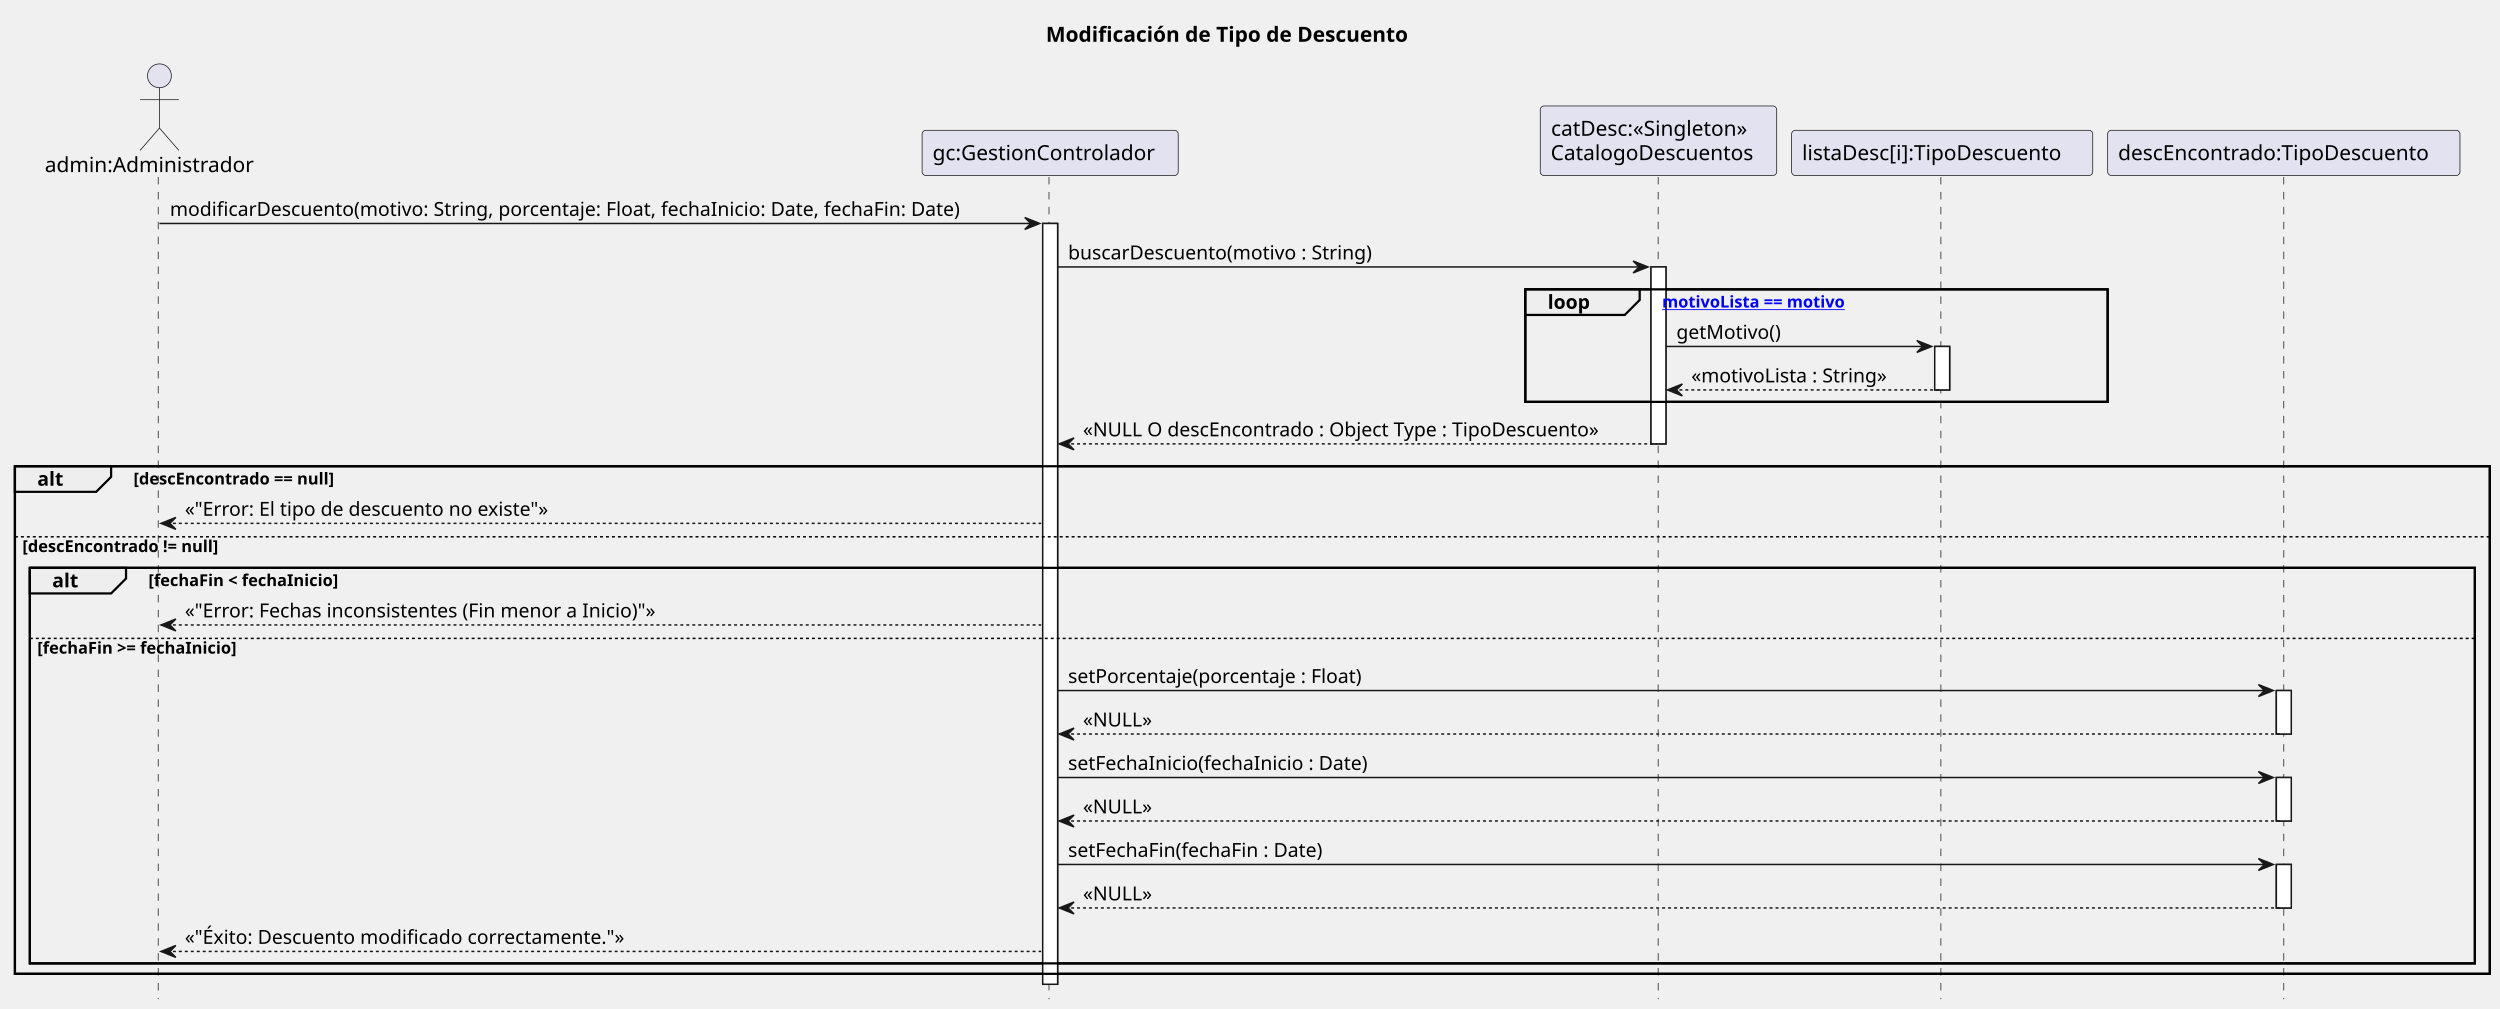
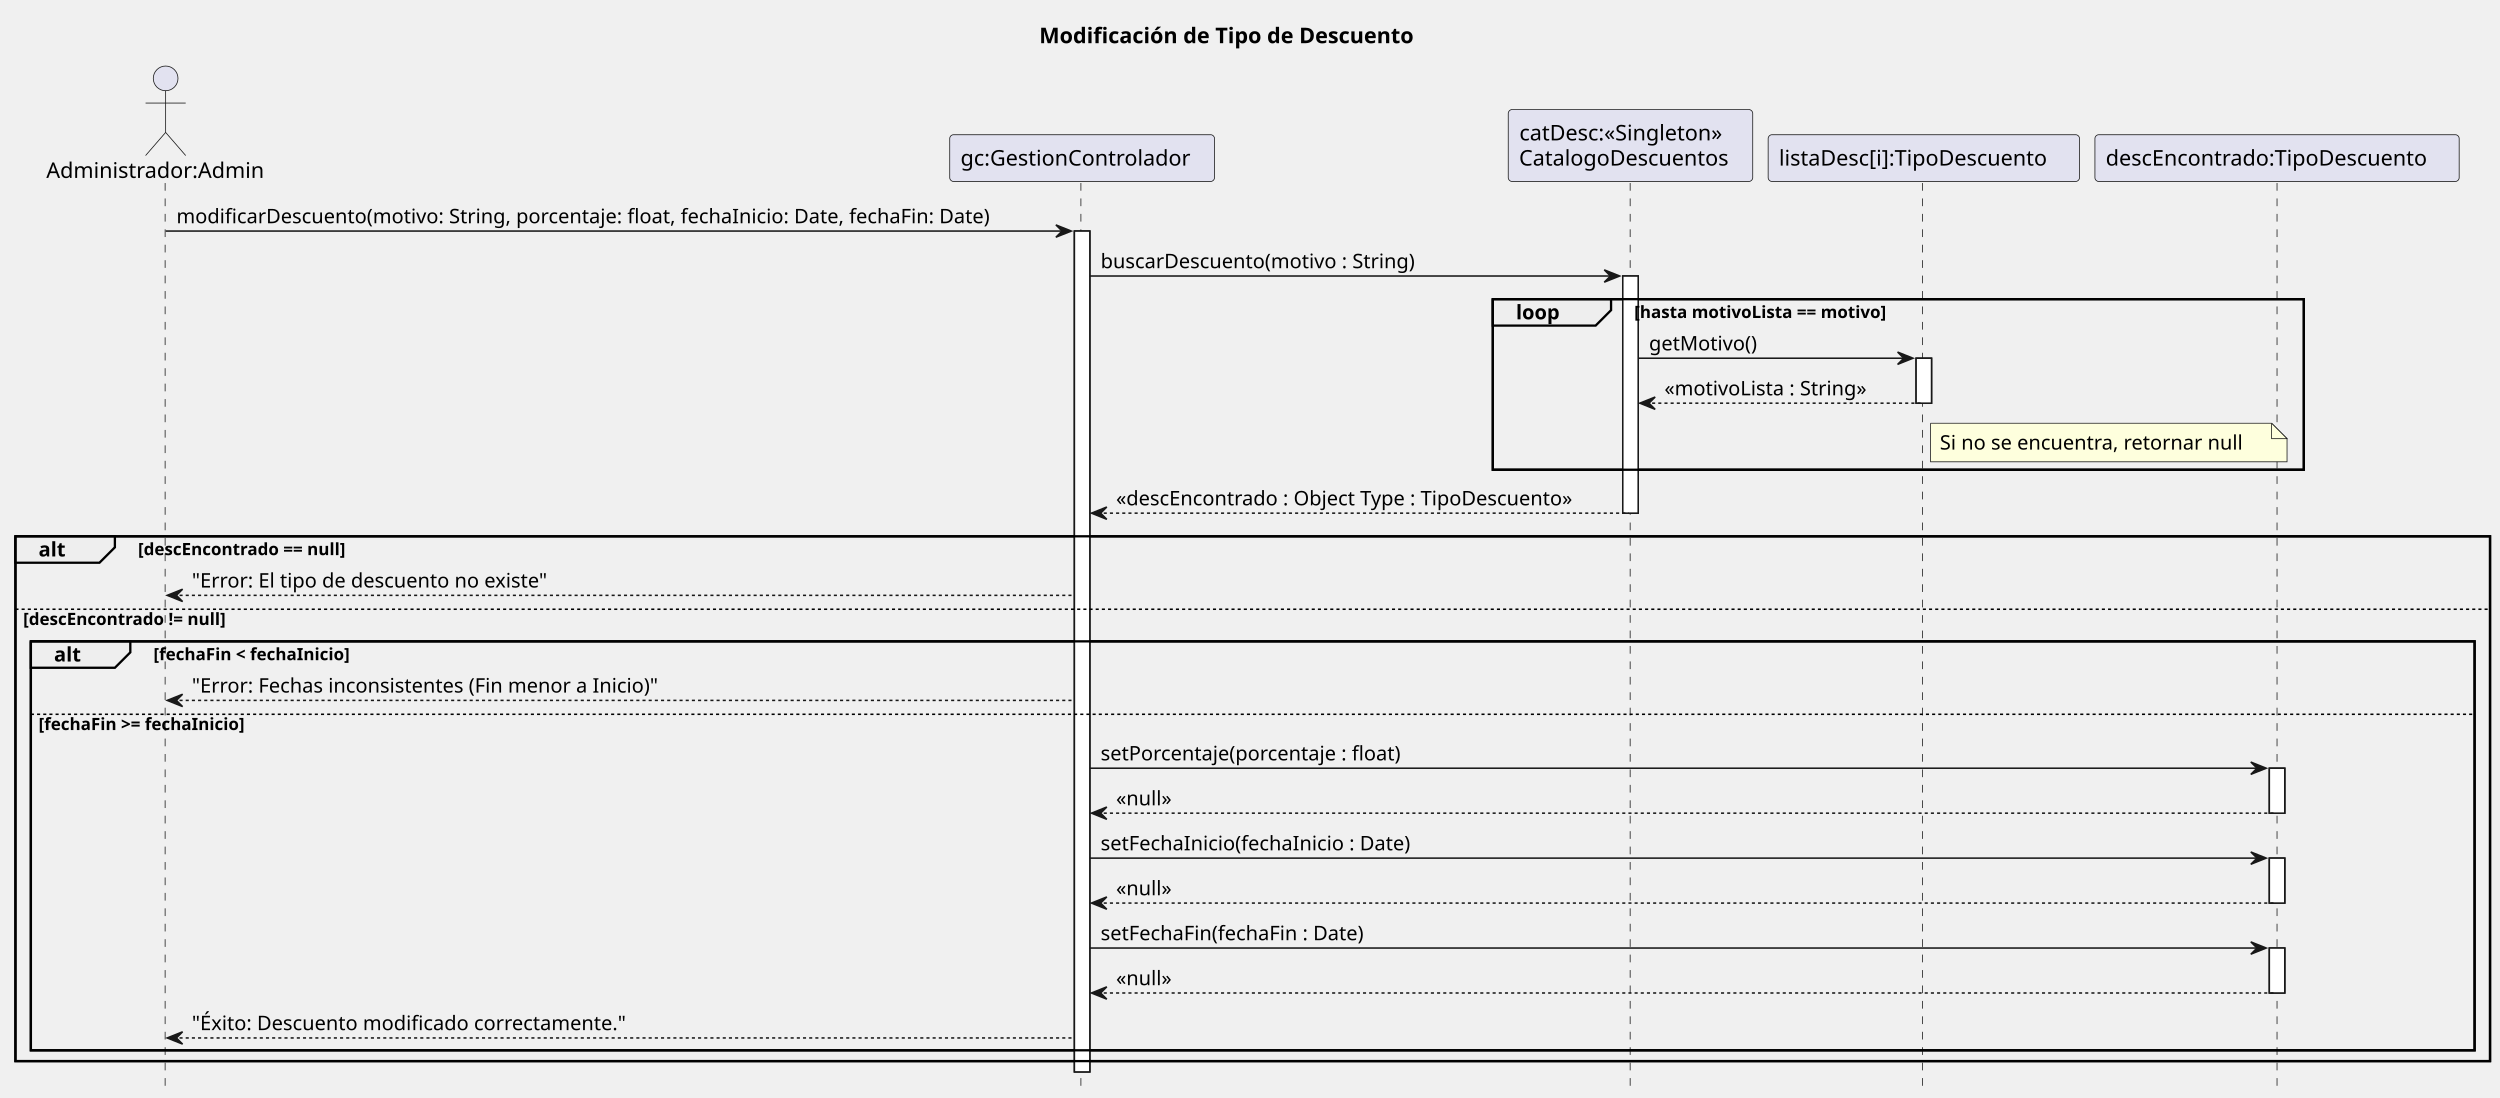
- <svg xmlns="http://www.w3.org/2000/svg" xmlns:xlink="http://www.w3.org/1999/xlink" contentStyleType="text/css" data-diagram-type="SEQUENCE" height="676px" preserveAspectRatio="none" style="width:1675px;height:676px;background:#FFFFFF;" version="1.1" viewBox="0 0 1675 676" width="1675px" zoomAndPan="magnify">
+ <svg xmlns="http://www.w3.org/2000/svg" contentStyleType="text/css" data-diagram-type="SEQUENCE" height="711px" preserveAspectRatio="none" style="width:1620px;height:711px;background:#FFFFFF;" version="1.1" viewBox="0 0 1620 711" width="1620px" zoomAndPan="magnify">
  <defs />
  <g>
-     <text fill="#000000" font-family="sans-serif" font-size="14" font-weight="bold" lengthAdjust="spacing" textLength="275.693" x="700.738" y="27.995">Modificación de Tipo de Descuento</text>
+     <text fill="#000000" font-family="sans-serif" font-size="14" font-weight="bold" lengthAdjust="spacing" textLength="275.693" x="673.426" y="27.995">Modificación de Tipo de Descuento</text>
    <g>
-       <rect fill="#FFFFFF" height="509.734" style="stroke:#181818;stroke-width:1;" width="10" x="698.612" y="149.727" />
+       <rect fill="#FFFFFF" height="544.867" style="stroke:#181818;stroke-width:1;" width="10" x="696.21" y="149.727" />
    </g>
    <g>
-       <rect fill="#FFFFFF" height="118.531" style="stroke:#181818;stroke-width:1;" width="10" x="1106.178" y="178.859" />
+       <rect fill="#FFFFFF" height="153.664" style="stroke:#181818;stroke-width:1;" width="10" x="1051.554" y="178.859" />
    </g>
    <g>
-       <rect fill="#FFFFFF" height="29.133" style="stroke:#181818;stroke-width:1;" width="10" x="1296.264" y="232.125" />
+       <rect fill="#FFFFFF" height="29.133" style="stroke:#181818;stroke-width:1;" width="10" x="1241.64" y="232.125" />
    </g>
    <g>
-       <rect fill="#FFFFFF" height="29.133" style="stroke:#181818;stroke-width:1;" width="10" x="1525.154" y="462.664" />
+       <rect fill="#FFFFFF" height="29.133" style="stroke:#181818;stroke-width:1;" width="10" x="1470.53" y="497.797" />
    </g>
    <g>
-       <rect fill="#FFFFFF" height="29.133" style="stroke:#181818;stroke-width:1;" width="10" x="1525.154" y="520.93" />
+       <rect fill="#FFFFFF" height="29.133" style="stroke:#181818;stroke-width:1;" width="10" x="1470.53" y="556.062" />
    </g>
    <g>
-       <rect fill="#FFFFFF" height="29.133" style="stroke:#181818;stroke-width:1;" width="10" x="1525.154" y="579.195" />
+       <rect fill="#FFFFFF" height="29.133" style="stroke:#181818;stroke-width:1;" width="10" x="1470.53" y="614.328" />
    </g>
-     <rect fill="none" height="75.398" style="stroke:#000000;stroke-width:1.5;" width="390.172" x="1021.967" y="193.859" />
-     <rect fill="none" height="340.07" style="stroke:#000000;stroke-width:1.5;" width="1658.17" x="10" y="312.391" />
-     <rect fill="none" height="265" style="stroke:#000000;stroke-width:1.5;" width="1638.17" x="20" y="380.461" />
+     <rect fill="none" height="110.531" style="stroke:#000000;stroke-width:1.5;" width="525.539" x="967.343" y="193.859" />
+     <rect fill="none" height="340.07" style="stroke:#000000;stroke-width:1.5;" width="1603.546" x="10" y="347.523" />
+     <rect fill="none" height="265" style="stroke:#000000;stroke-width:1.5;" width="1583.546" x="20" y="415.594" />
    <g class="participant-lifeline" data-entity-uid="part1" data-qualified-name="admin" id="part1-lifeline">
      <g>
-         <rect fill="#000000" fill-opacity="0" height="550.867" width="8" x="102.832" y="118.594" />
-         <line style="stroke:#181818;stroke-width:0.5;stroke-dasharray:5,5;" x1="106" x2="106" y1="118.594" y2="669.461" />
+         <rect fill="#000000" fill-opacity="0" height="586" width="8" x="103.331" y="118.594" />
+         <line style="stroke:#181818;stroke-width:0.5;stroke-dasharray:5,5;" x1="107" x2="107" y1="118.594" y2="704.594" />
      </g>
    </g>
    <g class="participant-lifeline" data-entity-uid="part2" data-qualified-name="ctrl" id="part2-lifeline">
      <g>
-         <rect fill="#000000" fill-opacity="0" height="550.867" width="8" x="699.612" y="118.594" />
-         <line style="stroke:#181818;stroke-width:0.5;stroke-dasharray:5,5;" x1="702.825" x2="702.825" y1="118.594" y2="669.461" />
+         <rect fill="#000000" fill-opacity="0" height="586" width="8" x="697.21" y="118.594" />
+         <line style="stroke:#181818;stroke-width:0.5;stroke-dasharray:5,5;" x1="700.423" x2="700.423" y1="118.594" y2="704.594" />
      </g>
    </g>
    <g class="participant-lifeline" data-entity-uid="part3" data-qualified-name="cat" id="part3-lifeline">
      <g>
-         <rect fill="#000000" fill-opacity="0" height="550.867" width="8" x="1107.178" y="118.594" />
-         <line style="stroke:#181818;stroke-width:0.5;stroke-dasharray:5,5;" x1="1110.967" x2="1110.967" y1="118.594" y2="669.461" />
+         <rect fill="#000000" fill-opacity="0" height="586" width="8" x="1052.554" y="118.594" />
+         <line style="stroke:#181818;stroke-width:0.5;stroke-dasharray:5,5;" x1="1056.343" x2="1056.343" y1="118.594" y2="704.594" />
      </g>
    </g>
    <g class="participant-lifeline" data-entity-uid="part4" data-qualified-name="listTD" id="part4-lifeline">
      <g>
-         <rect fill="#000000" fill-opacity="0" height="550.867" width="8" x="1297.264" y="118.594" />
-         <line style="stroke:#181818;stroke-width:0.5;stroke-dasharray:5,5;" x1="1300.39" x2="1300.39" y1="118.594" y2="669.461" />
+         <rect fill="#000000" fill-opacity="0" height="586" width="8" x="1242.64" y="118.594" />
+         <line style="stroke:#181818;stroke-width:0.5;stroke-dasharray:5,5;" x1="1245.766" x2="1245.766" y1="118.594" y2="704.594" />
      </g>
    </g>
    <g class="participant-lifeline" data-entity-uid="part5" data-qualified-name="td" id="part5-lifeline">
      <g>
-         <rect fill="#000000" fill-opacity="0" height="550.867" width="8" x="1526.154" y="118.594" />
-         <line style="stroke:#181818;stroke-width:0.5;stroke-dasharray:5,5;" x1="1530.139" x2="1530.139" y1="118.594" y2="669.461" />
+         <rect fill="#000000" fill-opacity="0" height="586" width="8" x="1471.53" y="118.594" />
+         <line style="stroke:#181818;stroke-width:0.5;stroke-dasharray:5,5;" x1="1475.515" x2="1475.515" y1="118.594" y2="704.594" />
      </g>
    </g>
    <g class="participant participant-head" data-entity-uid="part1" data-qualified-name="admin" id="part1-head">
-       <text fill="#000000" font-family="sans-serif" font-size="14" lengthAdjust="spacing" textLength="147.663" x="30" y="115.292">admin:Administrador</text>
-       <ellipse cx="106.832" cy="50.797" fill="#E2E2F0" rx="8" ry="8" style="stroke:#181818;stroke-width:0.5;" />
-       <path d="M106.832,58.797 L106.832,85.797 M93.832,66.797 L119.832,66.797 M106.832,85.797 L93.832,100.797 M106.832,85.797 L119.832,100.797" fill="none" style="stroke:#181818;stroke-width:0.5;" />
+       <text fill="#000000" font-family="sans-serif" font-size="14" lengthAdjust="spacing" textLength="148.661" x="30" y="115.292">Administrador:Admin</text>
+       <ellipse cx="107.331" cy="50.797" fill="#E2E2F0" rx="8" ry="8" style="stroke:#181818;stroke-width:0.5;" />
+       <path d="M107.331,58.797 L107.331,85.797 M94.331,66.797 L120.331,66.797 M107.331,85.797 L94.331,100.797 M107.331,85.797 L120.331,100.797" fill="none" style="stroke:#181818;stroke-width:0.5;" />
    </g>
    <g class="participant participant-head" data-entity-uid="part2" data-qualified-name="ctrl" id="part2-head">
-       <rect fill="#E2E2F0" height="30.297" rx="2.5" ry="2.5" style="stroke:#181818;stroke-width:0.5;" width="171.575" x="617.825" y="87.297" />
-       <text fill="#000000" font-family="sans-serif" font-size="14" lengthAdjust="spacing" textLength="157.575" x="624.825" y="107.292">gc:GestionControlador</text>
+       <rect fill="#E2E2F0" height="30.297" rx="2.5" ry="2.5" style="stroke:#181818;stroke-width:0.5;" width="171.575" x="615.423" y="87.297" />
+       <text fill="#000000" font-family="sans-serif" font-size="14" lengthAdjust="spacing" textLength="157.575" x="622.423" y="107.292">gc:GestionControlador</text>
    </g>
    <g class="participant participant-head" data-entity-uid="part3" data-qualified-name="cat" id="part3-head">
-       <rect fill="#E2E2F0" height="46.594" rx="2.5" ry="2.5" style="stroke:#181818;stroke-width:0.5;" width="158.423" x="1031.967" y="71" />
-       <text fill="#000000" font-family="sans-serif" font-size="14" lengthAdjust="spacing" textLength="143.965" x="1039.196" y="90.995">catDesc:«Singleton»</text>
-       <text fill="#000000" font-family="sans-serif" font-size="14" lengthAdjust="spacing" textLength="144.423" x="1038.967" y="107.292">CatalogoDescuentos</text>
+       <rect fill="#E2E2F0" height="46.594" rx="2.5" ry="2.5" style="stroke:#181818;stroke-width:0.5;" width="158.423" x="977.343" y="71" />
+       <text fill="#000000" font-family="sans-serif" font-size="14" lengthAdjust="spacing" textLength="143.965" x="984.572" y="90.995">catDesc:«Singleton»</text>
+       <text fill="#000000" font-family="sans-serif" font-size="14" lengthAdjust="spacing" textLength="144.423" x="984.343" y="107.292">CatalogoDescuentos</text>
    </g>
    <g class="participant participant-head" data-entity-uid="part4" data-qualified-name="listTD" id="part4-head">
-       <rect fill="#E2E2F0" height="30.297" rx="2.5" ry="2.5" style="stroke:#181818;stroke-width:0.5;" width="201.749" x="1200.39" y="87.297" />
-       <text fill="#000000" font-family="sans-serif" font-size="14" lengthAdjust="spacing" textLength="187.749" x="1207.39" y="107.292">listaDesc[i]:TipoDescuento</text>
+       <rect fill="#E2E2F0" height="30.297" rx="2.5" ry="2.5" style="stroke:#181818;stroke-width:0.5;" width="201.749" x="1145.766" y="87.297" />
+       <text fill="#000000" font-family="sans-serif" font-size="14" lengthAdjust="spacing" textLength="187.749" x="1152.766" y="107.292">listaDesc[i]:TipoDescuento</text>
    </g>
    <g class="participant participant-head" data-entity-uid="part5" data-qualified-name="td" id="part5-head">
-       <rect fill="#E2E2F0" height="30.297" rx="2.5" ry="2.5" style="stroke:#181818;stroke-width:0.5;" width="236.031" x="1412.139" y="87.297" />
-       <text fill="#000000" font-family="sans-serif" font-size="14" lengthAdjust="spacing" textLength="222.031" x="1419.139" y="107.292">descEncontrado:TipoDescuento</text>
+       <rect fill="#E2E2F0" height="30.297" rx="2.5" ry="2.5" style="stroke:#181818;stroke-width:0.5;" width="236.031" x="1357.515" y="87.297" />
+       <text fill="#000000" font-family="sans-serif" font-size="14" lengthAdjust="spacing" textLength="222.031" x="1364.515" y="107.292">descEncontrado:TipoDescuento</text>
    </g>
    <g>
-       <rect fill="#FFFFFF" height="509.734" style="stroke:#181818;stroke-width:1;" width="10" x="698.612" y="149.727" />
+       <rect fill="#FFFFFF" height="544.867" style="stroke:#181818;stroke-width:1;" width="10" x="696.21" y="149.727" />
    </g>
    <g>
-       <rect fill="#FFFFFF" height="118.531" style="stroke:#181818;stroke-width:1;" width="10" x="1106.178" y="178.859" />
+       <rect fill="#FFFFFF" height="153.664" style="stroke:#181818;stroke-width:1;" width="10" x="1051.554" y="178.859" />
    </g>
    <g>
-       <rect fill="#FFFFFF" height="29.133" style="stroke:#181818;stroke-width:1;" width="10" x="1296.264" y="232.125" />
+       <rect fill="#FFFFFF" height="29.133" style="stroke:#181818;stroke-width:1;" width="10" x="1241.64" y="232.125" />
    </g>
    <g>
-       <rect fill="#FFFFFF" height="29.133" style="stroke:#181818;stroke-width:1;" width="10" x="1525.154" y="462.664" />
+       <rect fill="#FFFFFF" height="29.133" style="stroke:#181818;stroke-width:1;" width="10" x="1470.53" y="497.797" />
    </g>
    <g>
-       <rect fill="#FFFFFF" height="29.133" style="stroke:#181818;stroke-width:1;" width="10" x="1525.154" y="520.93" />
+       <rect fill="#FFFFFF" height="29.133" style="stroke:#181818;stroke-width:1;" width="10" x="1470.53" y="556.062" />
    </g>
    <g>
-       <rect fill="#FFFFFF" height="29.133" style="stroke:#181818;stroke-width:1;" width="10" x="1525.154" y="579.195" />
+       <rect fill="#FFFFFF" height="29.133" style="stroke:#181818;stroke-width:1;" width="10" x="1470.53" y="614.328" />
    </g>
    <g class="message" data-entity-1="part1" data-entity-2="part2" id="msg1">
-       <polygon fill="#181818" points="686.612,145.727,696.612,149.727,686.612,153.727,690.612,149.727" style="stroke:#181818;stroke-width:1;" />
-       <line style="stroke:#181818;stroke-width:1;" x1="106.832" x2="692.612" y1="149.727" y2="149.727" />
-       <text fill="#000000" font-family="sans-serif" font-size="13" lengthAdjust="spacing" textLength="572.781" x="113.832" y="144.661">modificarDescuento(motivo: String, porcentaje: Float, fechaInicio: Date, fechaFin: Date)</text>
+       <polygon fill="#181818" points="684.21,145.727,694.21,149.727,684.21,153.727,688.21,149.727" style="stroke:#181818;stroke-width:1;" />
+       <line style="stroke:#181818;stroke-width:1;" x1="107.331" x2="690.21" y1="149.727" y2="149.727" />
+       <text fill="#000000" font-family="sans-serif" font-size="13" lengthAdjust="spacing" textLength="569.88" x="114.331" y="144.661">modificarDescuento(motivo: String, porcentaje: float, fechaInicio: Date, fechaFin: Date)</text>
    </g>
    <g class="message" data-entity-1="part2" data-entity-2="part3" id="msg2">
-       <polygon fill="#181818" points="1094.178,174.859,1104.178,178.859,1094.178,182.859,1098.178,178.859" style="stroke:#181818;stroke-width:1;" />
-       <line style="stroke:#181818;stroke-width:1;" x1="708.612" x2="1100.178" y1="178.859" y2="178.859" />
-       <text fill="#000000" font-family="sans-serif" font-size="13" lengthAdjust="spacing" textLength="219.737" x="715.612" y="173.793">buscarDescuento(motivo : String)</text>
+       <polygon fill="#181818" points="1039.554,174.859,1049.554,178.859,1039.554,182.859,1043.554,178.859" style="stroke:#181818;stroke-width:1;" />
+       <line style="stroke:#181818;stroke-width:1;" x1="706.21" x2="1045.554" y1="178.859" y2="178.859" />
+       <text fill="#000000" font-family="sans-serif" font-size="13" lengthAdjust="spacing" textLength="219.737" x="713.21" y="173.793">buscarDescuento(motivo : String)</text>
    </g>
-     <path d="M1021.967,193.859 L1098.591,193.859 L1098.591,200.992 L1088.591,210.992 L1021.967,210.992 L1021.967,193.859" fill="#EEEEEE" style="stroke:#000000;stroke-width:1.5;" />
-     <rect fill="none" height="75.398" style="stroke:#000000;stroke-width:1.5;" width="390.172" x="1021.967" y="193.859" />
-     <text fill="#000000" font-family="sans-serif" font-size="13" font-weight="bold" lengthAdjust="spacing" textLength="31.624" x="1036.967" y="206.926">loop</text>
-     <a href="hasta" target="_top" title="hasta" xlink:actuate="onRequest" xlink:href="hasta" xlink:show="new" xlink:title="hasta" xlink:type="simple">
-       <text fill="#0000FF" font-family="sans-serif" font-size="11" font-weight="bold" lengthAdjust="spacing" text-decoration="underline" textLength="141.652" x="1113.591" y="206.07">motivoLista == motivo</text>
-     </a>
+     <path d="M967.343,193.859 L1043.967,193.859 L1043.967,200.992 L1033.967,210.992 L967.343,210.992 L967.343,193.859" fill="#EEEEEE" style="stroke:#000000;stroke-width:1.5;" />
+     <rect fill="none" height="110.531" style="stroke:#000000;stroke-width:1.5;" width="525.539" x="967.343" y="193.859" />
+     <text fill="#000000" font-family="sans-serif" font-size="13" font-weight="bold" lengthAdjust="spacing" textLength="31.624" x="982.343" y="206.926">loop</text>
+     <text fill="#000000" font-family="sans-serif" font-size="11" font-weight="bold" lengthAdjust="spacing" textLength="190.019" x="1058.967" y="206.07">[hasta motivoLista == motivo]</text>
    <g class="message" data-entity-1="part3" data-entity-2="part4" id="msg3">
-       <polygon fill="#181818" points="1284.264,228.125,1294.264,232.125,1284.264,236.125,1288.264,232.125" style="stroke:#181818;stroke-width:1;" />
-       <line style="stroke:#181818;stroke-width:1;" x1="1116.178" x2="1290.264" y1="232.125" y2="232.125" />
-       <text fill="#000000" font-family="sans-serif" font-size="13" lengthAdjust="spacing" textLength="75.017" x="1123.178" y="227.059">getMotivo()</text>
+       <polygon fill="#181818" points="1229.64,228.125,1239.64,232.125,1229.64,236.125,1233.64,232.125" style="stroke:#181818;stroke-width:1;" />
+       <line style="stroke:#181818;stroke-width:1;" x1="1061.554" x2="1235.64" y1="232.125" y2="232.125" />
+       <text fill="#000000" font-family="sans-serif" font-size="13" lengthAdjust="spacing" textLength="75.017" x="1068.554" y="227.059">getMotivo()</text>
    </g>
    <g class="message" data-entity-1="part4" data-entity-2="part3" id="msg4">
-       <polygon fill="#181818" points="1127.178,257.258,1117.178,261.258,1127.178,265.258,1123.178,261.258" style="stroke:#181818;stroke-width:1;" />
-       <line style="stroke:#181818;stroke-width:1;stroke-dasharray:2,2;" x1="1121.178" x2="1300.264" y1="261.258" y2="261.258" />
-       <text fill="#000000" font-family="sans-serif" font-size="13" lengthAdjust="spacing" textLength="143.013" x="1133.178" y="256.192">«motivoLista : String»</text>
+       <polygon fill="#181818" points="1072.554,257.258,1062.554,261.258,1072.554,265.258,1068.554,261.258" style="stroke:#181818;stroke-width:1;" />
+       <line style="stroke:#181818;stroke-width:1;stroke-dasharray:2,2;" x1="1066.554" x2="1245.64" y1="261.258" y2="261.258" />
+       <text fill="#000000" font-family="sans-serif" font-size="13" lengthAdjust="spacing" textLength="143.013" x="1078.554" y="256.192">«motivoLista : String»</text>
    </g>
+     <path d="M1251,274.258 L1251,299.258 L1482,299.258 L1482,284.258 L1472,274.258 L1251,274.258" fill="#FEFFDD" style="stroke:#181818;stroke-width:0.5;" />
+     <path d="M1472,274.258 L1472,284.258 L1482,284.258 L1472,274.258" fill="#FEFFDD" style="stroke:#181818;stroke-width:0.5;" />
+     <text fill="#000000" font-family="sans-serif" font-size="13" lengthAdjust="spacing" textLength="210.882" x="1257" y="291.325">Si no se encuentra, retornar null</text>
    <g class="message" data-entity-1="part3" data-entity-2="part2" id="msg5">
-       <polygon fill="#181818" points="719.612,293.391,709.612,297.391,719.612,301.391,715.612,297.391" style="stroke:#181818;stroke-width:1;" />
-       <line style="stroke:#181818;stroke-width:1;stroke-dasharray:2,2;" x1="713.612" x2="1110.178" y1="297.391" y2="297.391" />
-       <text fill="#000000" font-family="sans-serif" font-size="13" lengthAdjust="spacing" textLength="373.566" x="725.612" y="292.325">«NULL O descEncontrado : Object Type : TipoDescuento»</text>
+       <polygon fill="#181818" points="717.21,328.523,707.21,332.523,717.21,336.523,713.21,332.523" style="stroke:#181818;stroke-width:1;" />
+       <line style="stroke:#181818;stroke-width:1;stroke-dasharray:2,2;" x1="711.21" x2="1055.554" y1="332.523" y2="332.523" />
+       <text fill="#000000" font-family="sans-serif" font-size="13" lengthAdjust="spacing" textLength="321.344" x="723.21" y="327.457">«descEncontrado : Object Type : TipoDescuento»</text>
    </g>
-     <path d="M10,312.391 L74.443,312.391 L74.443,319.523 L64.443,329.523 L10,329.523 L10,312.391" fill="#EEEEEE" style="stroke:#000000;stroke-width:1.5;" />
-     <rect fill="none" height="340.07" style="stroke:#000000;stroke-width:1.5;" width="1658.17" x="10" y="312.391" />
-     <text fill="#000000" font-family="sans-serif" font-size="13" font-weight="bold" lengthAdjust="spacing" textLength="19.443" x="25" y="325.457">alt</text>
-     <text fill="#000000" font-family="sans-serif" font-size="11" font-weight="bold" lengthAdjust="spacing" textLength="158.544" x="89.443" y="324.601">[descEncontrado == null]</text>
+     <path d="M10,347.523 L74.443,347.523 L74.443,354.656 L64.443,364.656 L10,364.656 L10,347.523" fill="#EEEEEE" style="stroke:#000000;stroke-width:1.5;" />
+     <rect fill="none" height="340.07" style="stroke:#000000;stroke-width:1.5;" width="1603.546" x="10" y="347.523" />
+     <text fill="#000000" font-family="sans-serif" font-size="13" font-weight="bold" lengthAdjust="spacing" textLength="19.443" x="25" y="360.59">alt</text>
+     <text fill="#000000" font-family="sans-serif" font-size="11" font-weight="bold" lengthAdjust="spacing" textLength="158.544" x="89.443" y="359.734">[descEncontrado == null]</text>
    <g class="message" data-entity-1="part2" data-entity-2="part1" id="msg6">
-       <polygon fill="#181818" points="117.832,346.656,107.832,350.656,117.832,354.656,113.832,350.656" style="stroke:#181818;stroke-width:1;" />
-       <line style="stroke:#181818;stroke-width:1;stroke-dasharray:2,2;" x1="111.832" x2="697.612" y1="350.656" y2="350.656" />
-       <text fill="#000000" font-family="sans-serif" font-size="13" lengthAdjust="spacing" textLength="265.294" x="123.832" y="345.59">«"Error: El tipo de descuento no existe"»</text>
+       <polygon fill="#181818" points="118.331,381.789,108.331,385.789,118.331,389.789,114.331,385.789" style="stroke:#181818;stroke-width:1;" />
+       <line style="stroke:#181818;stroke-width:1;stroke-dasharray:2,2;" x1="112.331" x2="695.21" y1="385.789" y2="385.789" />
+       <text fill="#000000" font-family="sans-serif" font-size="13" lengthAdjust="spacing" textLength="249.387" x="124.331" y="380.723">"Error: El tipo de descuento no existe"</text>
    </g>
-     <line style="stroke:#000000;stroke-width:1;stroke-dasharray:2,2;" x1="10" x2="1668.17" y1="359.656" y2="359.656" />
-     <text fill="#000000" font-family="sans-serif" font-size="11" font-weight="bold" lengthAdjust="spacing" textLength="154.344" x="15" y="369.867">[descEncontrado != null]</text>
-     <path d="M20,380.461 L84.443,380.461 L84.443,387.594 L74.443,397.594 L20,397.594 L20,380.461" fill="#EEEEEE" style="stroke:#000000;stroke-width:1.5;" />
-     <rect fill="none" height="265" style="stroke:#000000;stroke-width:1.5;" width="1638.17" x="20" y="380.461" />
-     <text fill="#000000" font-family="sans-serif" font-size="13" font-weight="bold" lengthAdjust="spacing" textLength="19.443" x="35" y="393.528">alt</text>
-     <text fill="#000000" font-family="sans-serif" font-size="11" font-weight="bold" lengthAdjust="spacing" textLength="147.63" x="99.443" y="392.671">[fechaFin &lt; fechaInicio]</text>
+     <line style="stroke:#000000;stroke-width:1;stroke-dasharray:2,2;" x1="10" x2="1613.546" y1="394.789" y2="394.789" />
+     <text fill="#000000" font-family="sans-serif" font-size="11" font-weight="bold" lengthAdjust="spacing" textLength="154.344" x="15" y="405">[descEncontrado != null]</text>
+     <path d="M20,415.594 L84.443,415.594 L84.443,422.727 L74.443,432.727 L20,432.727 L20,415.594" fill="#EEEEEE" style="stroke:#000000;stroke-width:1.5;" />
+     <rect fill="none" height="265" style="stroke:#000000;stroke-width:1.5;" width="1583.546" x="20" y="415.594" />
+     <text fill="#000000" font-family="sans-serif" font-size="13" font-weight="bold" lengthAdjust="spacing" textLength="19.443" x="35" y="428.661">alt</text>
+     <text fill="#000000" font-family="sans-serif" font-size="11" font-weight="bold" lengthAdjust="spacing" textLength="147.63" x="99.443" y="427.804">[fechaFin &lt; fechaInicio]</text>
    <g class="message" data-entity-1="part2" data-entity-2="part1" id="msg7">
-       <polygon fill="#181818" points="117.832,414.727,107.832,418.727,117.832,422.727,113.832,418.727" style="stroke:#181818;stroke-width:1;" />
-       <line style="stroke:#181818;stroke-width:1;stroke-dasharray:2,2;" x1="111.832" x2="697.612" y1="418.727" y2="418.727" />
-       <text fill="#000000" font-family="sans-serif" font-size="13" lengthAdjust="spacing" textLength="342.431" x="123.832" y="413.661">«"Error: Fechas inconsistentes (Fin menor a Inicio)"»</text>
+       <polygon fill="#181818" points="118.331,449.859,108.331,453.859,118.331,457.859,114.331,453.859" style="stroke:#181818;stroke-width:1;" />
+       <line style="stroke:#181818;stroke-width:1;stroke-dasharray:2,2;" x1="112.331" x2="695.21" y1="453.859" y2="453.859" />
+       <text fill="#000000" font-family="sans-serif" font-size="13" lengthAdjust="spacing" textLength="326.523" x="124.331" y="448.793">"Error: Fechas inconsistentes (Fin menor a Inicio)"</text>
    </g>
-     <line style="stroke:#000000;stroke-width:1;stroke-dasharray:2,2;" x1="20" x2="1658.17" y1="427.727" y2="427.727" />
-     <text fill="#000000" font-family="sans-serif" font-size="11" font-weight="bold" lengthAdjust="spacing" textLength="156.847" x="25" y="437.937">[fechaFin &gt;= fechaInicio]</text>
+     <line style="stroke:#000000;stroke-width:1;stroke-dasharray:2,2;" x1="20" x2="1603.546" y1="462.859" y2="462.859" />
+     <text fill="#000000" font-family="sans-serif" font-size="11" font-weight="bold" lengthAdjust="spacing" textLength="156.847" x="25" y="473.07">[fechaFin &gt;= fechaInicio]</text>
    <g class="message" data-entity-1="part2" data-entity-2="part5" id="msg8">
-       <polygon fill="#181818" points="1513.154,458.664,1523.154,462.664,1513.154,466.664,1517.154,462.664" style="stroke:#181818;stroke-width:1;" />
-       <line style="stroke:#181818;stroke-width:1;" x1="708.612" x2="1519.154" y1="462.664" y2="462.664" />
-       <text fill="#000000" font-family="sans-serif" font-size="13" lengthAdjust="spacing" textLength="213.567" x="715.612" y="457.598">setPorcentaje(porcentaje : Float)</text>
+       <polygon fill="#181818" points="1458.53,493.797,1468.53,497.797,1458.53,501.797,1462.53,497.797" style="stroke:#181818;stroke-width:1;" />
+       <line style="stroke:#181818;stroke-width:1;" x1="706.21" x2="1464.53" y1="497.797" y2="497.797" />
+       <text fill="#000000" font-family="sans-serif" font-size="13" lengthAdjust="spacing" textLength="210.666" x="713.21" y="492.731">setPorcentaje(porcentaje : float)</text>
    </g>
    <g class="message" data-entity-1="part5" data-entity-2="part2" id="msg9">
-       <polygon fill="#181818" points="719.612,487.797,709.612,491.797,719.612,495.797,715.612,491.797" style="stroke:#181818;stroke-width:1;" />
-       <line style="stroke:#181818;stroke-width:1;stroke-dasharray:2,2;" x1="713.612" x2="1529.154" y1="491.797" y2="491.797" />
-       <text fill="#000000" font-family="sans-serif" font-size="13" lengthAdjust="spacing" textLength="49.632" x="725.612" y="486.731">«NULL»</text>
+       <polygon fill="#181818" points="717.21,522.93,707.21,526.93,717.21,530.93,713.21,526.93" style="stroke:#181818;stroke-width:1;" />
+       <line style="stroke:#181818;stroke-width:1;stroke-dasharray:2,2;" x1="711.21" x2="1474.53" y1="526.93" y2="526.93" />
+       <text fill="#000000" font-family="sans-serif" font-size="13" lengthAdjust="spacing" textLength="39.609" x="723.21" y="521.864">«null»</text>
    </g>
    <g class="message" data-entity-1="part2" data-entity-2="part5" id="msg10">
-       <polygon fill="#181818" points="1513.154,516.93,1523.154,520.93,1513.154,524.93,1517.154,520.93" style="stroke:#181818;stroke-width:1;" />
-       <line style="stroke:#181818;stroke-width:1;" x1="708.612" x2="1519.154" y1="520.93" y2="520.93" />
-       <text fill="#000000" font-family="sans-serif" font-size="13" lengthAdjust="spacing" textLength="217.28" x="715.612" y="515.864">setFechaInicio(fechaInicio : Date)</text>
+       <polygon fill="#181818" points="1458.53,552.062,1468.53,556.062,1458.53,560.062,1462.53,556.062" style="stroke:#181818;stroke-width:1;" />
+       <line style="stroke:#181818;stroke-width:1;" x1="706.21" x2="1464.53" y1="556.062" y2="556.062" />
+       <text fill="#000000" font-family="sans-serif" font-size="13" lengthAdjust="spacing" textLength="217.28" x="713.21" y="550.997">setFechaInicio(fechaInicio : Date)</text>
    </g>
    <g class="message" data-entity-1="part5" data-entity-2="part2" id="msg11">
-       <polygon fill="#181818" points="719.612,546.062,709.612,550.062,719.612,554.062,715.612,550.062" style="stroke:#181818;stroke-width:1;" />
-       <line style="stroke:#181818;stroke-width:1;stroke-dasharray:2,2;" x1="713.612" x2="1529.154" y1="550.062" y2="550.062" />
-       <text fill="#000000" font-family="sans-serif" font-size="13" lengthAdjust="spacing" textLength="49.632" x="725.612" y="544.997">«NULL»</text>
+       <polygon fill="#181818" points="717.21,581.195,707.21,585.195,717.21,589.195,713.21,585.195" style="stroke:#181818;stroke-width:1;" />
+       <line style="stroke:#181818;stroke-width:1;stroke-dasharray:2,2;" x1="711.21" x2="1474.53" y1="585.195" y2="585.195" />
+       <text fill="#000000" font-family="sans-serif" font-size="13" lengthAdjust="spacing" textLength="39.609" x="723.21" y="580.129">«null»</text>
    </g>
    <g class="message" data-entity-1="part2" data-entity-2="part5" id="msg12">
-       <polygon fill="#181818" points="1513.154,575.195,1523.154,579.195,1513.154,583.195,1517.154,579.195" style="stroke:#181818;stroke-width:1;" />
-       <line style="stroke:#181818;stroke-width:1;" x1="708.612" x2="1519.154" y1="579.195" y2="579.195" />
-       <text fill="#000000" font-family="sans-serif" font-size="13" lengthAdjust="spacing" textLength="187.142" x="715.612" y="574.129">setFechaFin(fechaFin : Date)</text>
+       <polygon fill="#181818" points="1458.53,610.328,1468.53,614.328,1458.53,618.328,1462.53,614.328" style="stroke:#181818;stroke-width:1;" />
+       <line style="stroke:#181818;stroke-width:1;" x1="706.21" x2="1464.53" y1="614.328" y2="614.328" />
+       <text fill="#000000" font-family="sans-serif" font-size="13" lengthAdjust="spacing" textLength="187.142" x="713.21" y="609.262">setFechaFin(fechaFin : Date)</text>
    </g>
    <g class="message" data-entity-1="part5" data-entity-2="part2" id="msg13">
-       <polygon fill="#181818" points="719.612,604.328,709.612,608.328,719.612,612.328,715.612,608.328" style="stroke:#181818;stroke-width:1;" />
-       <line style="stroke:#181818;stroke-width:1;stroke-dasharray:2,2;" x1="713.612" x2="1529.154" y1="608.328" y2="608.328" />
-       <text fill="#000000" font-family="sans-serif" font-size="13" lengthAdjust="spacing" textLength="49.632" x="725.612" y="603.262">«NULL»</text>
+       <polygon fill="#181818" points="717.21,639.461,707.21,643.461,717.21,647.461,713.21,643.461" style="stroke:#181818;stroke-width:1;" />
+       <line style="stroke:#181818;stroke-width:1;stroke-dasharray:2,2;" x1="711.21" x2="1474.53" y1="643.461" y2="643.461" />
+       <text fill="#000000" font-family="sans-serif" font-size="13" lengthAdjust="spacing" textLength="39.609" x="723.21" y="638.395">«null»</text>
    </g>
    <g class="message" data-entity-1="part2" data-entity-2="part1" id="msg14">
-       <polygon fill="#181818" points="117.832,633.461,107.832,637.461,117.832,641.461,113.832,637.461" style="stroke:#181818;stroke-width:1;" />
-       <line style="stroke:#181818;stroke-width:1;stroke-dasharray:2,2;" x1="111.832" x2="697.612" y1="637.461" y2="637.461" />
-       <text fill="#000000" font-family="sans-serif" font-size="13" lengthAdjust="spacing" textLength="318.786" x="123.832" y="632.395">«"Éxito: Descuento modificado correctamente."»</text>
+       <polygon fill="#181818" points="118.331,668.594,108.331,672.594,118.331,676.594,114.331,672.594" style="stroke:#181818;stroke-width:1;" />
+       <line style="stroke:#181818;stroke-width:1;stroke-dasharray:2,2;" x1="112.331" x2="695.21" y1="672.594" y2="672.594" />
+       <text fill="#000000" font-family="sans-serif" font-size="13" lengthAdjust="spacing" textLength="302.878" x="124.331" y="667.528">"Éxito: Descuento modificado correctamente."</text>
    </g>
  </g>
</svg>
